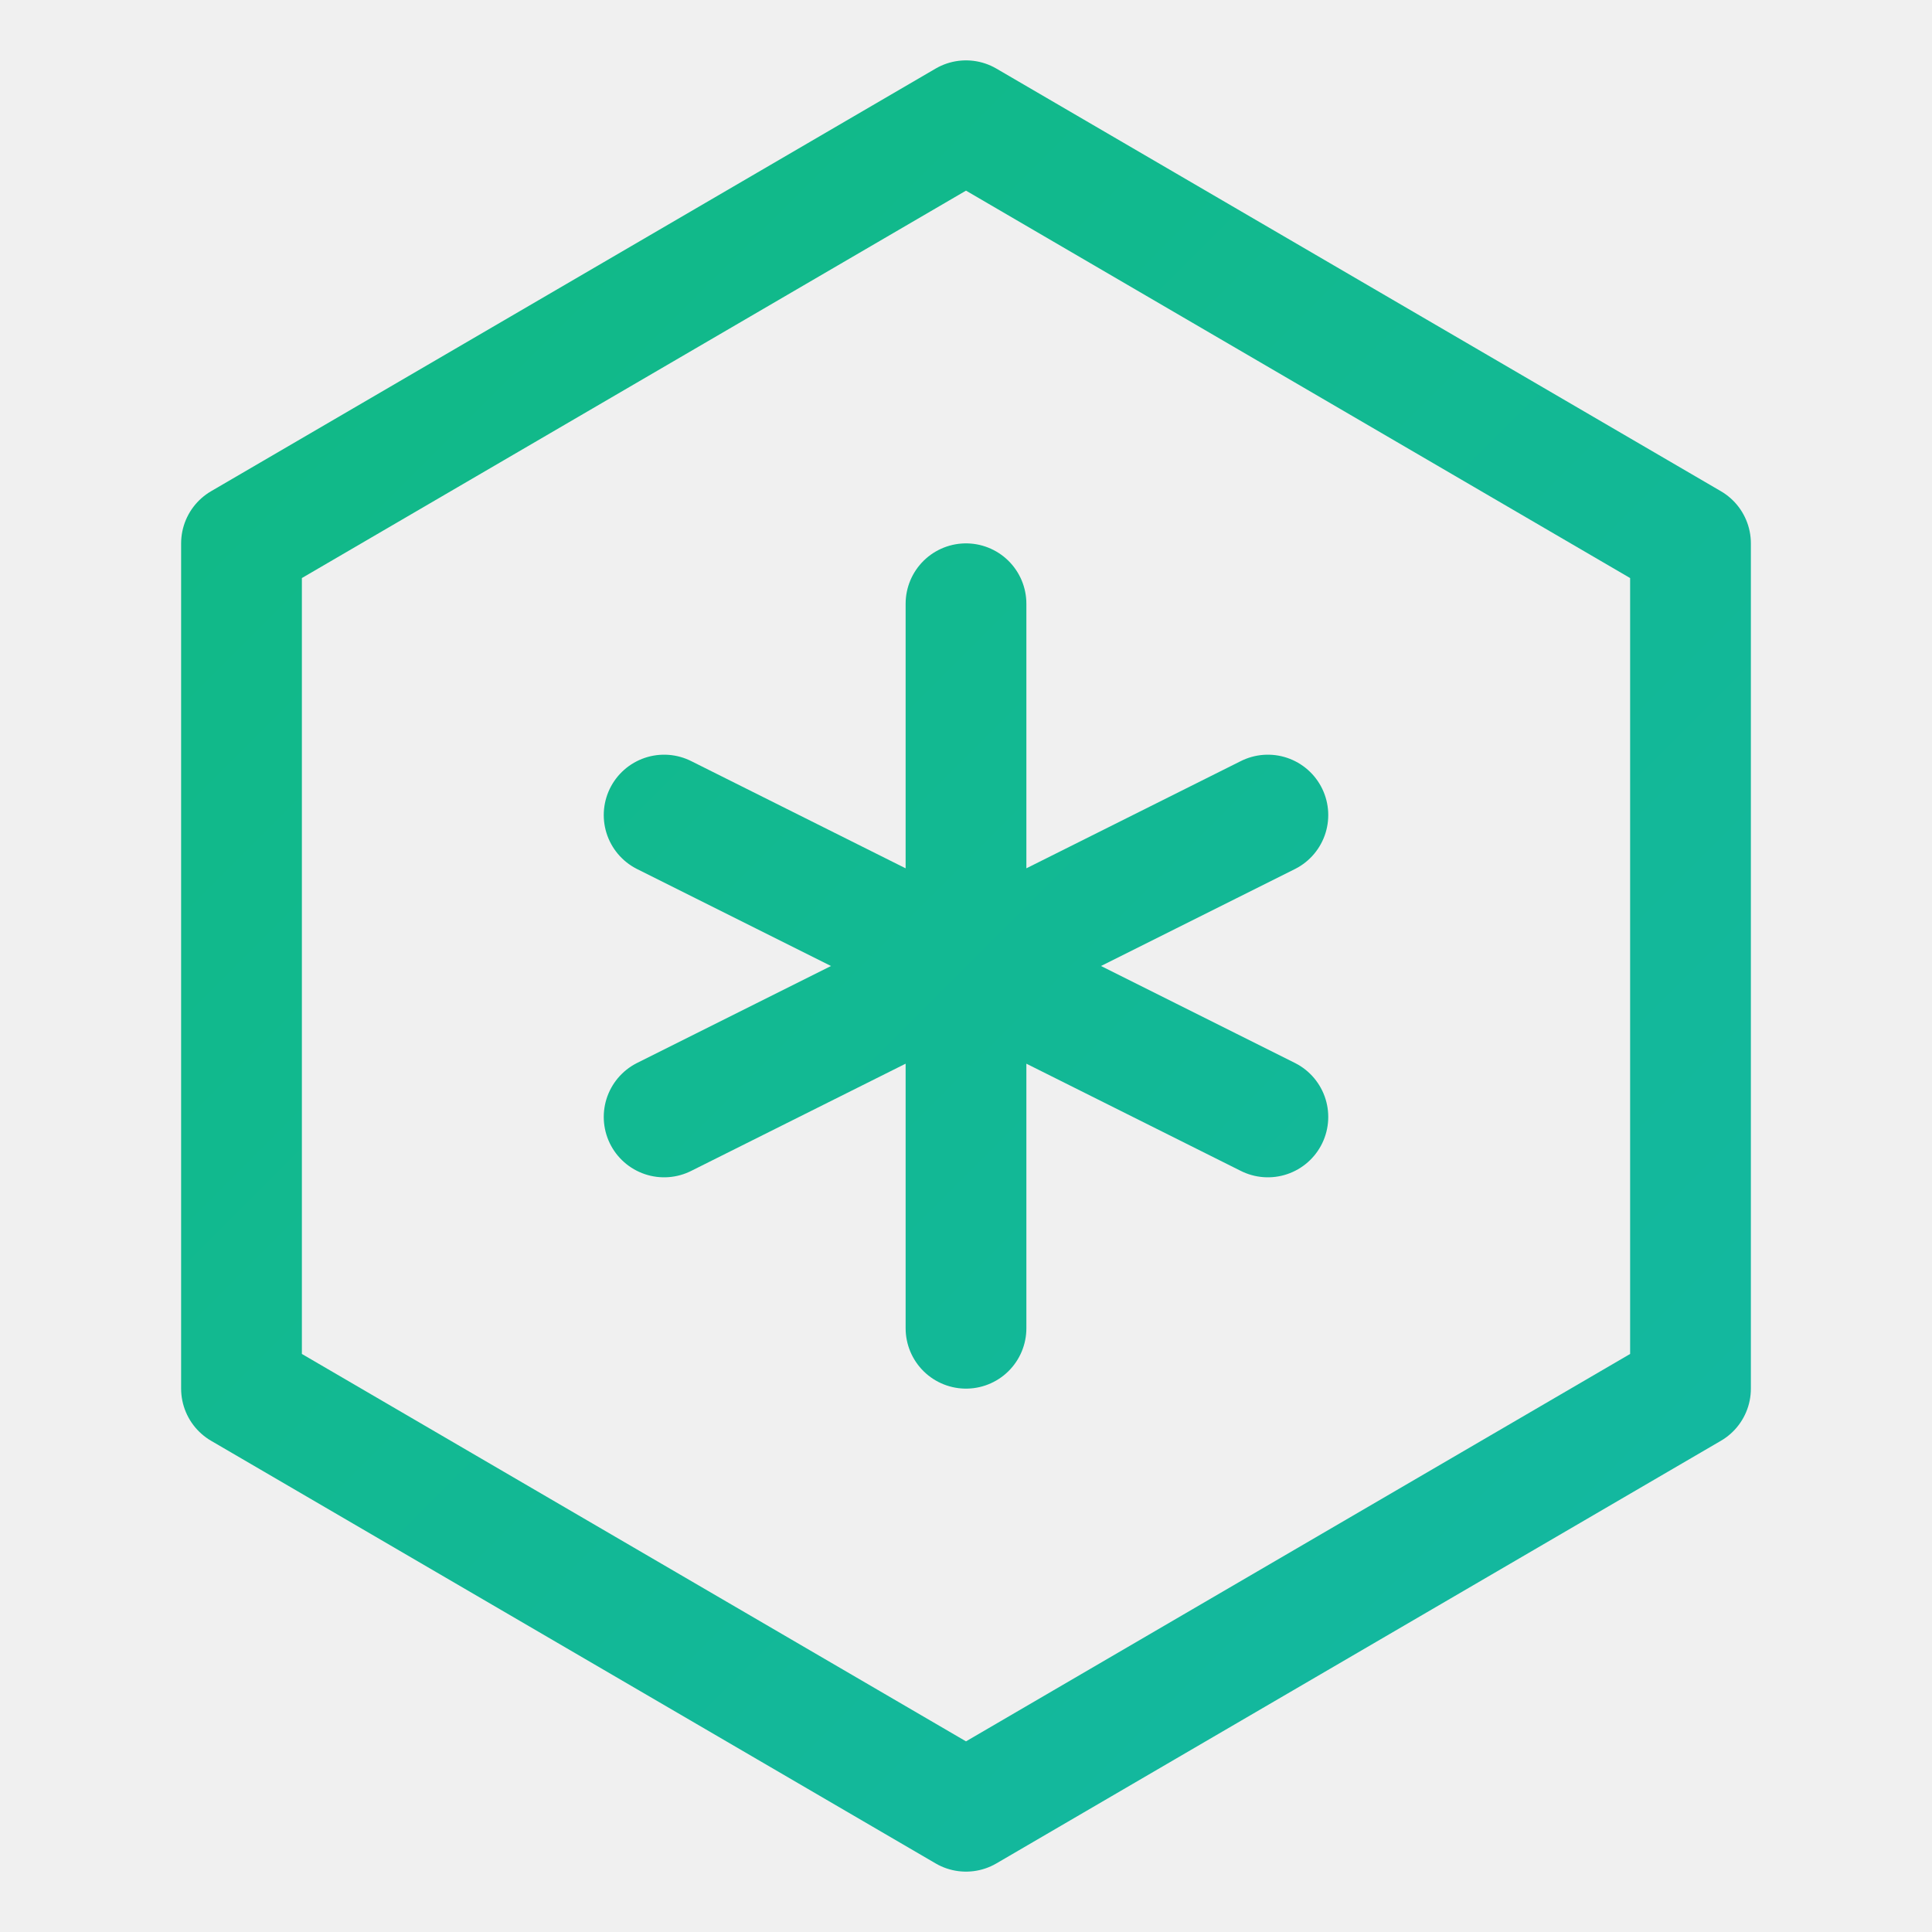
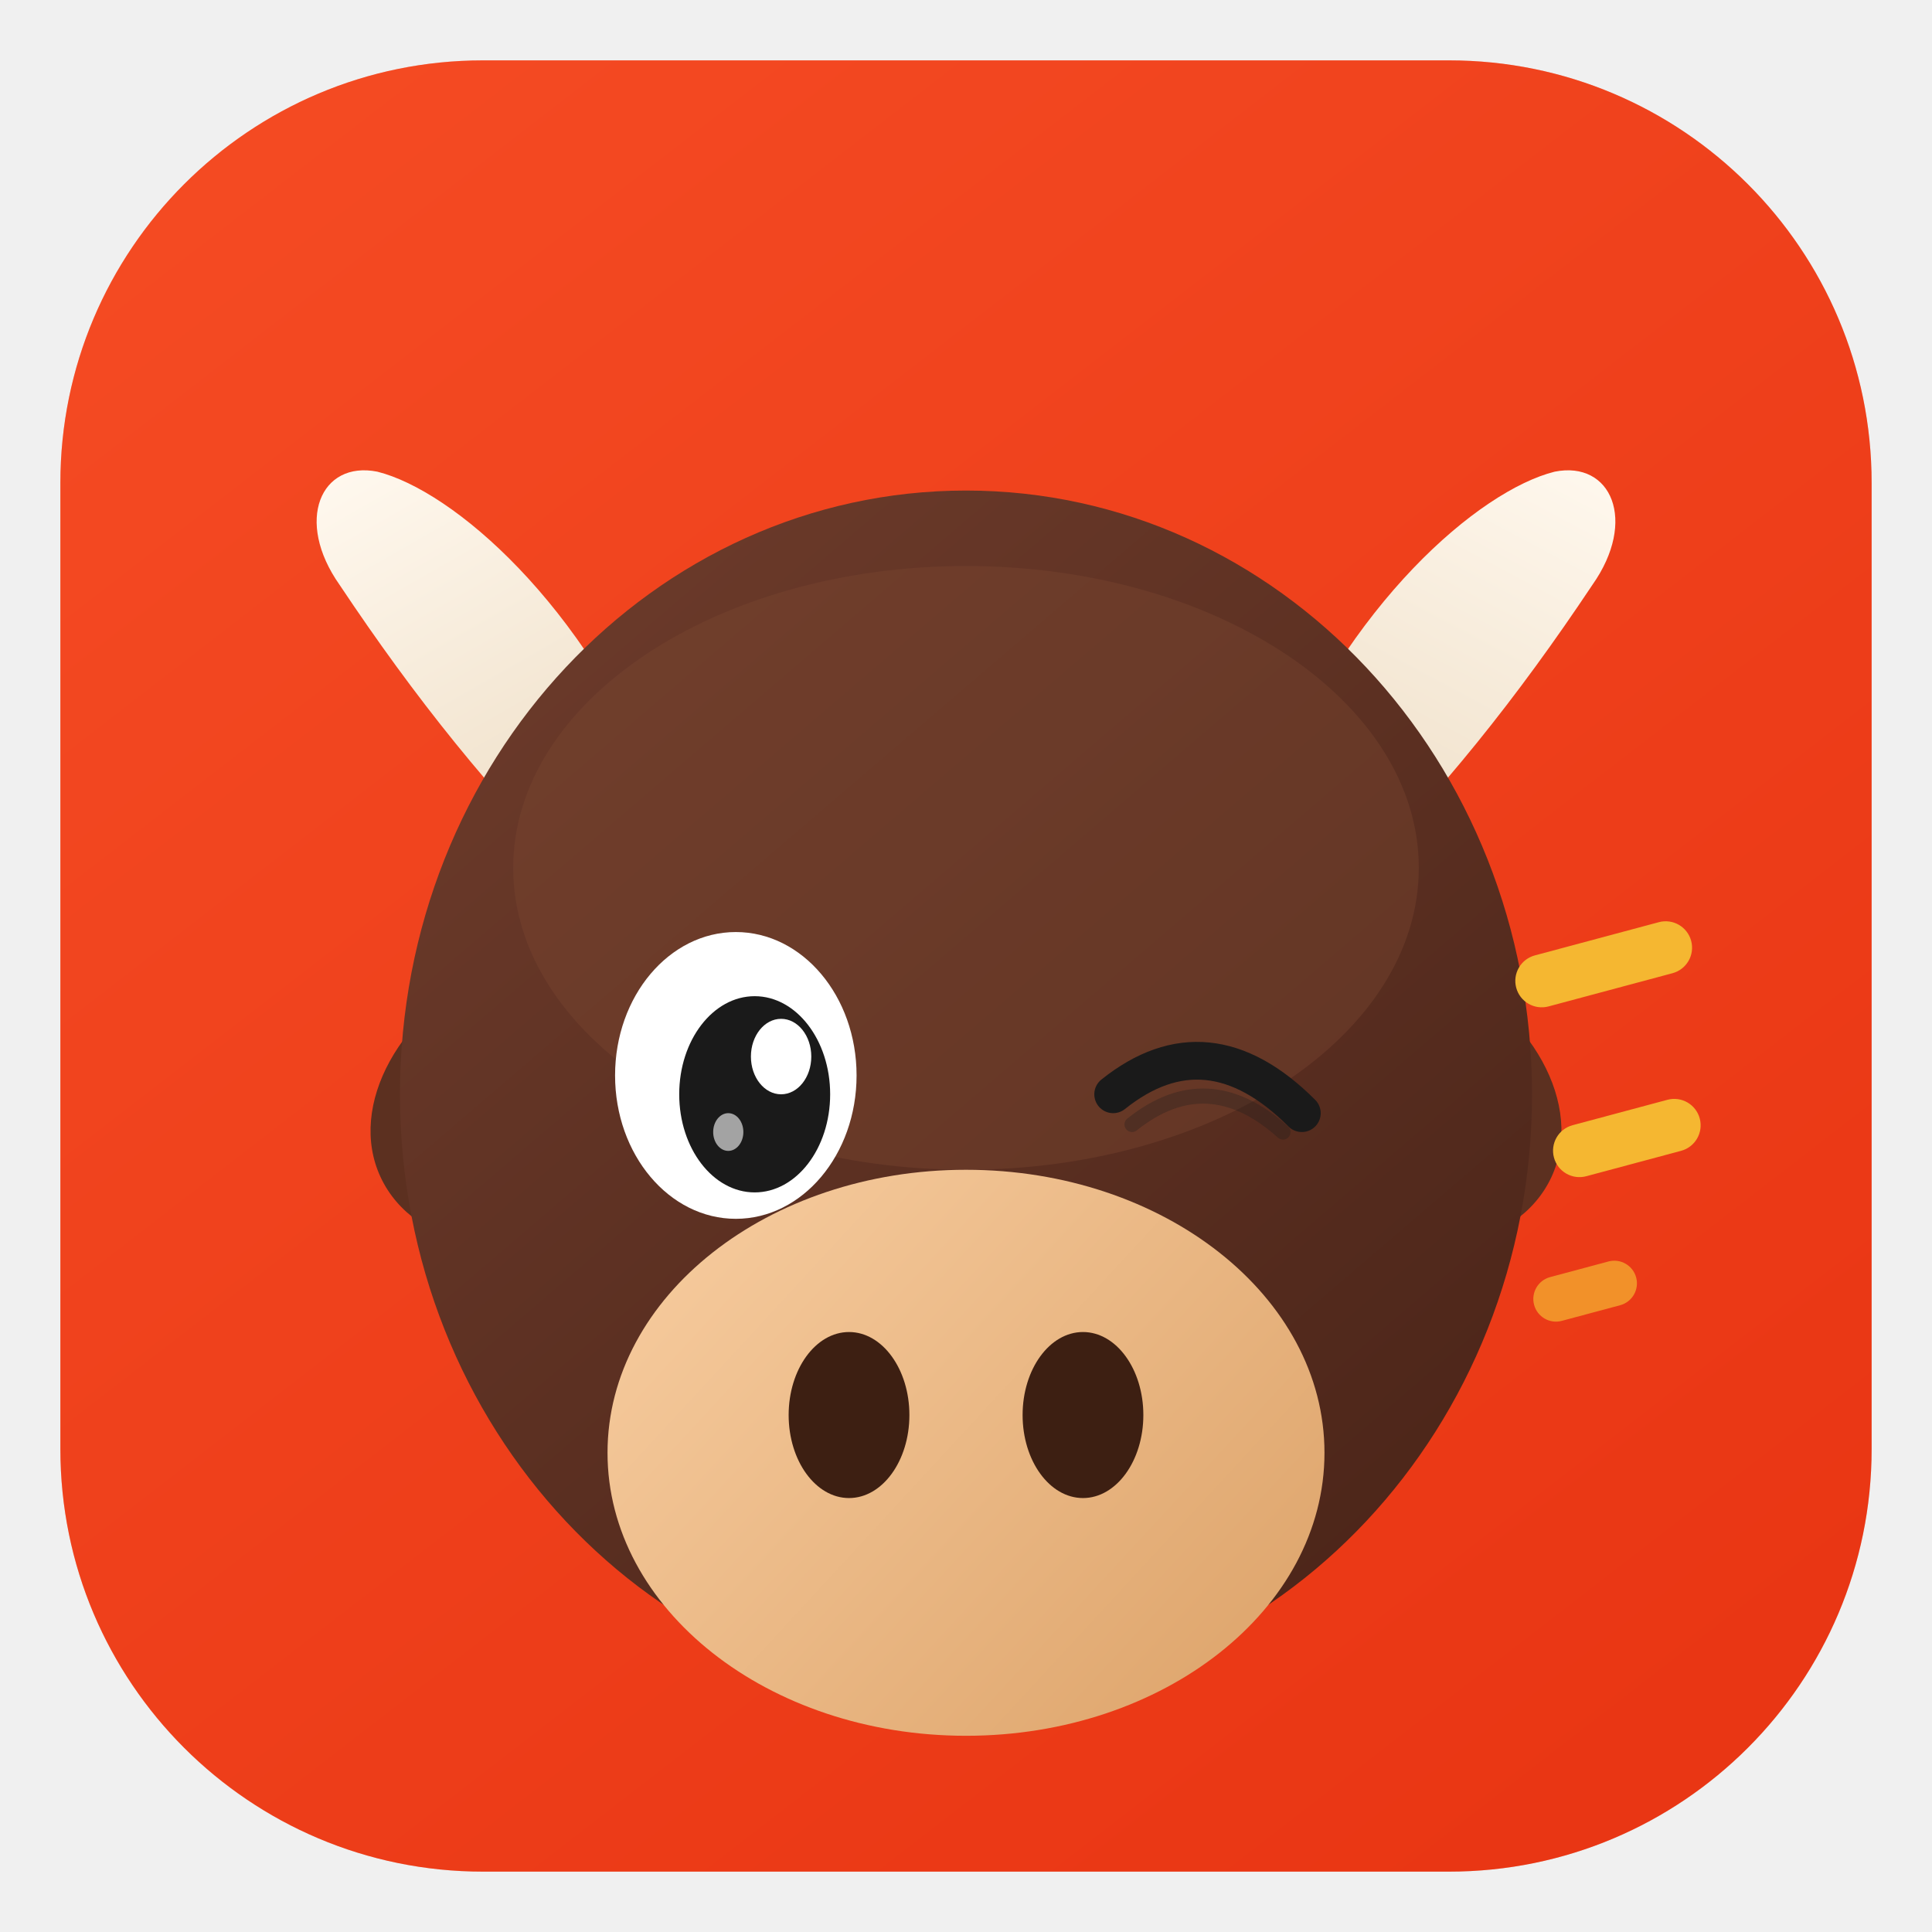
- <svg xmlns="http://www.w3.org/2000/svg" viewBox="0 0 32 32" fill="none">
+ <svg xmlns="http://www.w3.org/2000/svg" viewBox="0 0 512 512" fill="none">
+   <rect x="16" y="16" width="480" height="480" rx="112" fill="#F03A17" />
+   <rect x="16" y="16" width="480" height="480" rx="112" fill="url(#bgShine)" opacity="0.25" />
  <defs>
-     <linearGradient id="g" x1="0" y1="0" x2="32" y2="32" gradientUnits="userSpaceOnUse">
-       <stop stop-color="#10b981" />
-       <stop offset="1" stop-color="#14b8a6" />
+     <linearGradient id="bgShine" x1="80" y1="40" x2="420" y2="480" gradientUnits="userSpaceOnUse">
+       <stop stop-color="#FF7A45" />
+       <stop offset="1" stop-color="#D42B0A" />
+     </linearGradient>
+     <linearGradient id="hornL" x1="100" y1="120" x2="180" y2="260" gradientUnits="userSpaceOnUse">
+       <stop stop-color="#FFF8EE" />
+       <stop offset="1" stop-color="#E8D5B8" />
+     </linearGradient>
+     <linearGradient id="hornR" x1="380" y1="100" x2="300" y2="250" gradientUnits="userSpaceOnUse">
+       <stop stop-color="#FFF8EE" />
+       <stop offset="1" stop-color="#E8D5B8" />
+     </linearGradient>
+     <linearGradient id="head" x1="140" y1="160" x2="380" y2="440" gradientUnits="userSpaceOnUse">
+       <stop stop-color="#6B3A2A" />
+       <stop offset="1" stop-color="#4A2418" />
+     </linearGradient>
+     <linearGradient id="snout" x1="190" y1="320" x2="320" y2="440" gradientUnits="userSpaceOnUse">
+       <stop stop-color="#F5C99B" />
+       <stop offset="1" stop-color="#E0A870" />
    </linearGradient>
  </defs>
-   <path d="M16 2L28 9V23L16 30L4 23V9L16 2Z" stroke="url(#g)" stroke-width="2" stroke-linejoin="round" />
-   <path d="M16 10V22M11 13.5L21 18.5M21 13.5L11 18.5" stroke="url(#g)" stroke-width="2" stroke-linecap="round" />
+   <ellipse cx="148" cy="290" rx="52" ry="38" transform="rotate(-25 148 290)" fill="#5C3020" />
+   <ellipse cx="364" cy="290" rx="52" ry="38" transform="rotate(25 364 290)" fill="#5C3020" />
+   <path d="M175 210 C155 160 120 130 100 125 C85 122 78 138 90 155 C110 185 130 210 155 235 C165 245 180 235 175 210Z" fill="url(#hornL)" />
+   <path d="M337 210 C357 160 392 130 412 125 C427 122 434 138 422 155 C402 185 382 210 357 235 C347 245 332 235 337 210Z" fill="url(#hornR)" />
+   <ellipse cx="256" cy="290" rx="150" ry="160" fill="url(#head)" />
+   <ellipse cx="256" cy="230" rx="120" ry="80" fill="#7A4530" opacity="0.4" />
+   <ellipse cx="256" cy="385" rx="95" ry="75" fill="url(#snout)" />
+   <ellipse cx="225" cy="375" rx="16" ry="22" fill="#3D1F12" />
+   <ellipse cx="287" cy="375" rx="16" ry="22" fill="#3D1F12" />
+   <ellipse cx="195" cy="285" rx="32" ry="38" fill="white" />
+   <ellipse cx="200" cy="290" rx="20" ry="26" fill="#1A1A1A" />
+   <ellipse cx="207" cy="280" rx="8" ry="10" fill="white" />
+   <ellipse cx="193" cy="300" rx="4" ry="5" fill="white" opacity="0.6" />
+   <path d="M295 290 Q320 270 345 295" stroke="#1A1A1A" stroke-width="10" stroke-linecap="round" fill="none" />
+   <path d="M300 298 Q320 282 340 300" stroke="#1A1A1A" stroke-width="4" stroke-linecap="round" fill="none" opacity="0.3" />
+   <rect x="400" y="255" width="48" height="14" rx="7" transform="rotate(-15 400 255)" fill="#F5B731" />
+   <rect x="410" y="300" width="40" height="14" rx="7" transform="rotate(-15 410 300)" fill="#F5B731" />
+   <rect x="405" y="340" width="28" height="12" rx="6" transform="rotate(-15 405 340)" fill="#F5B731" opacity="0.7" />
</svg>
